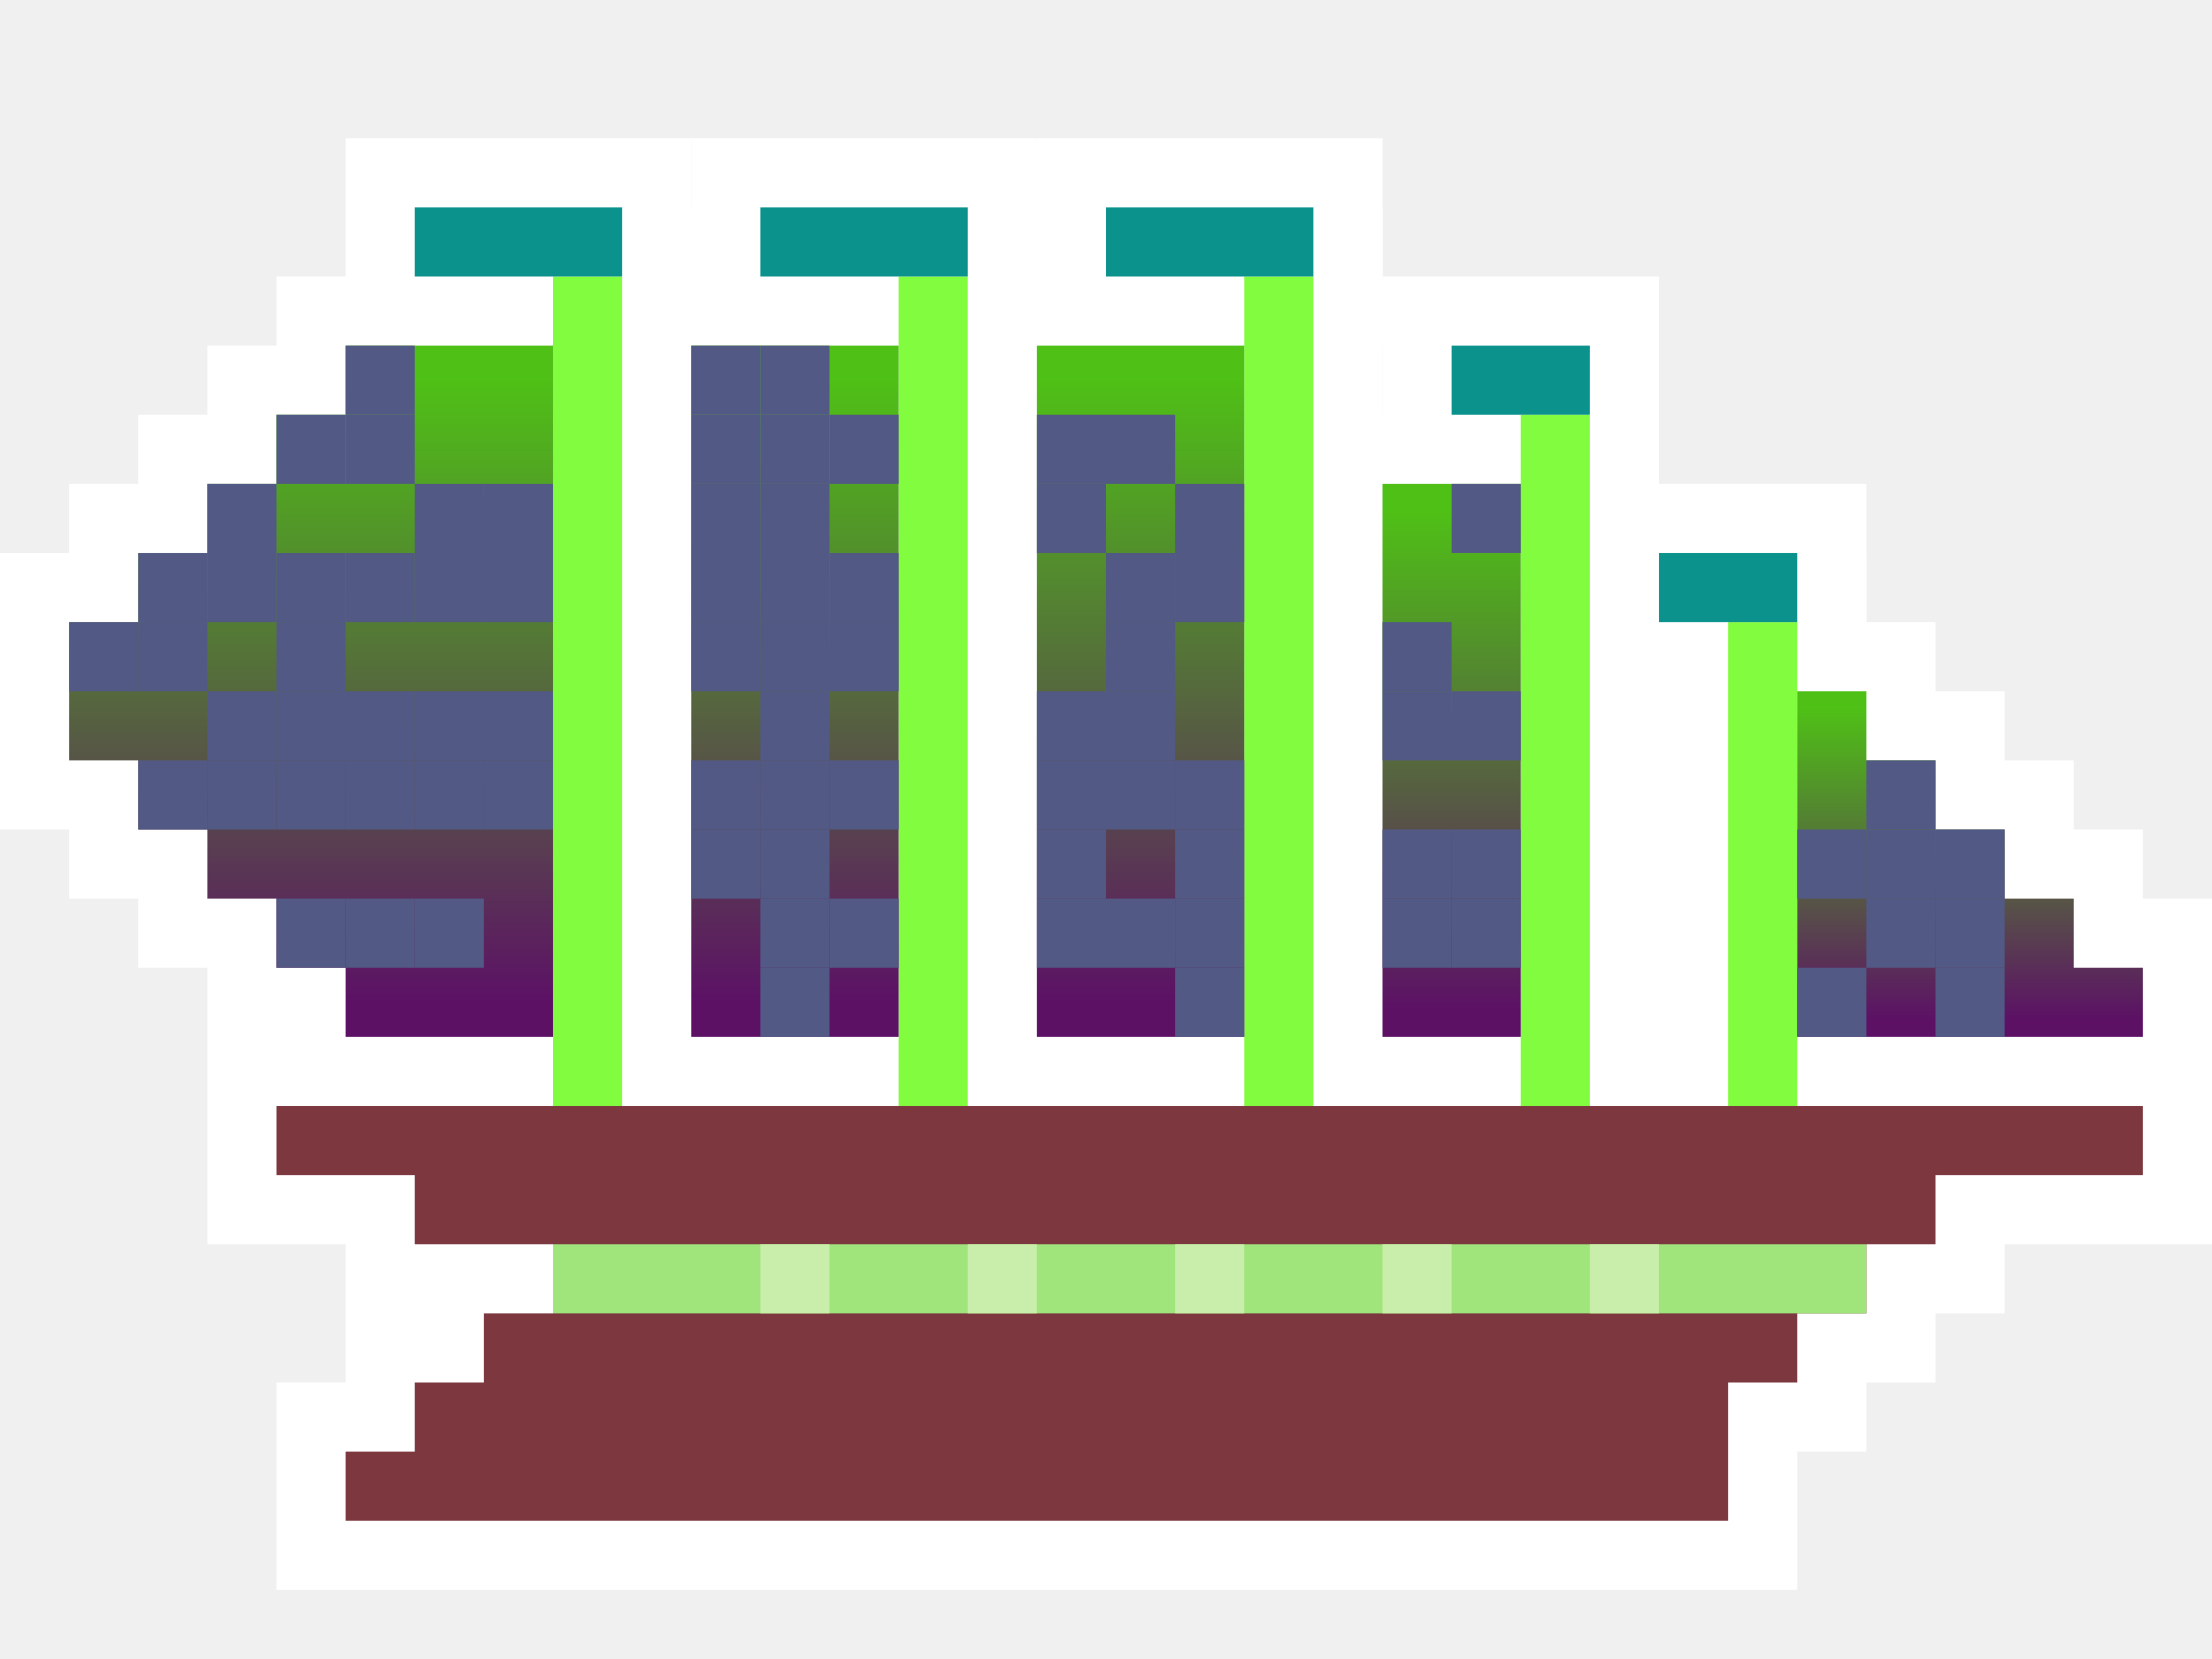
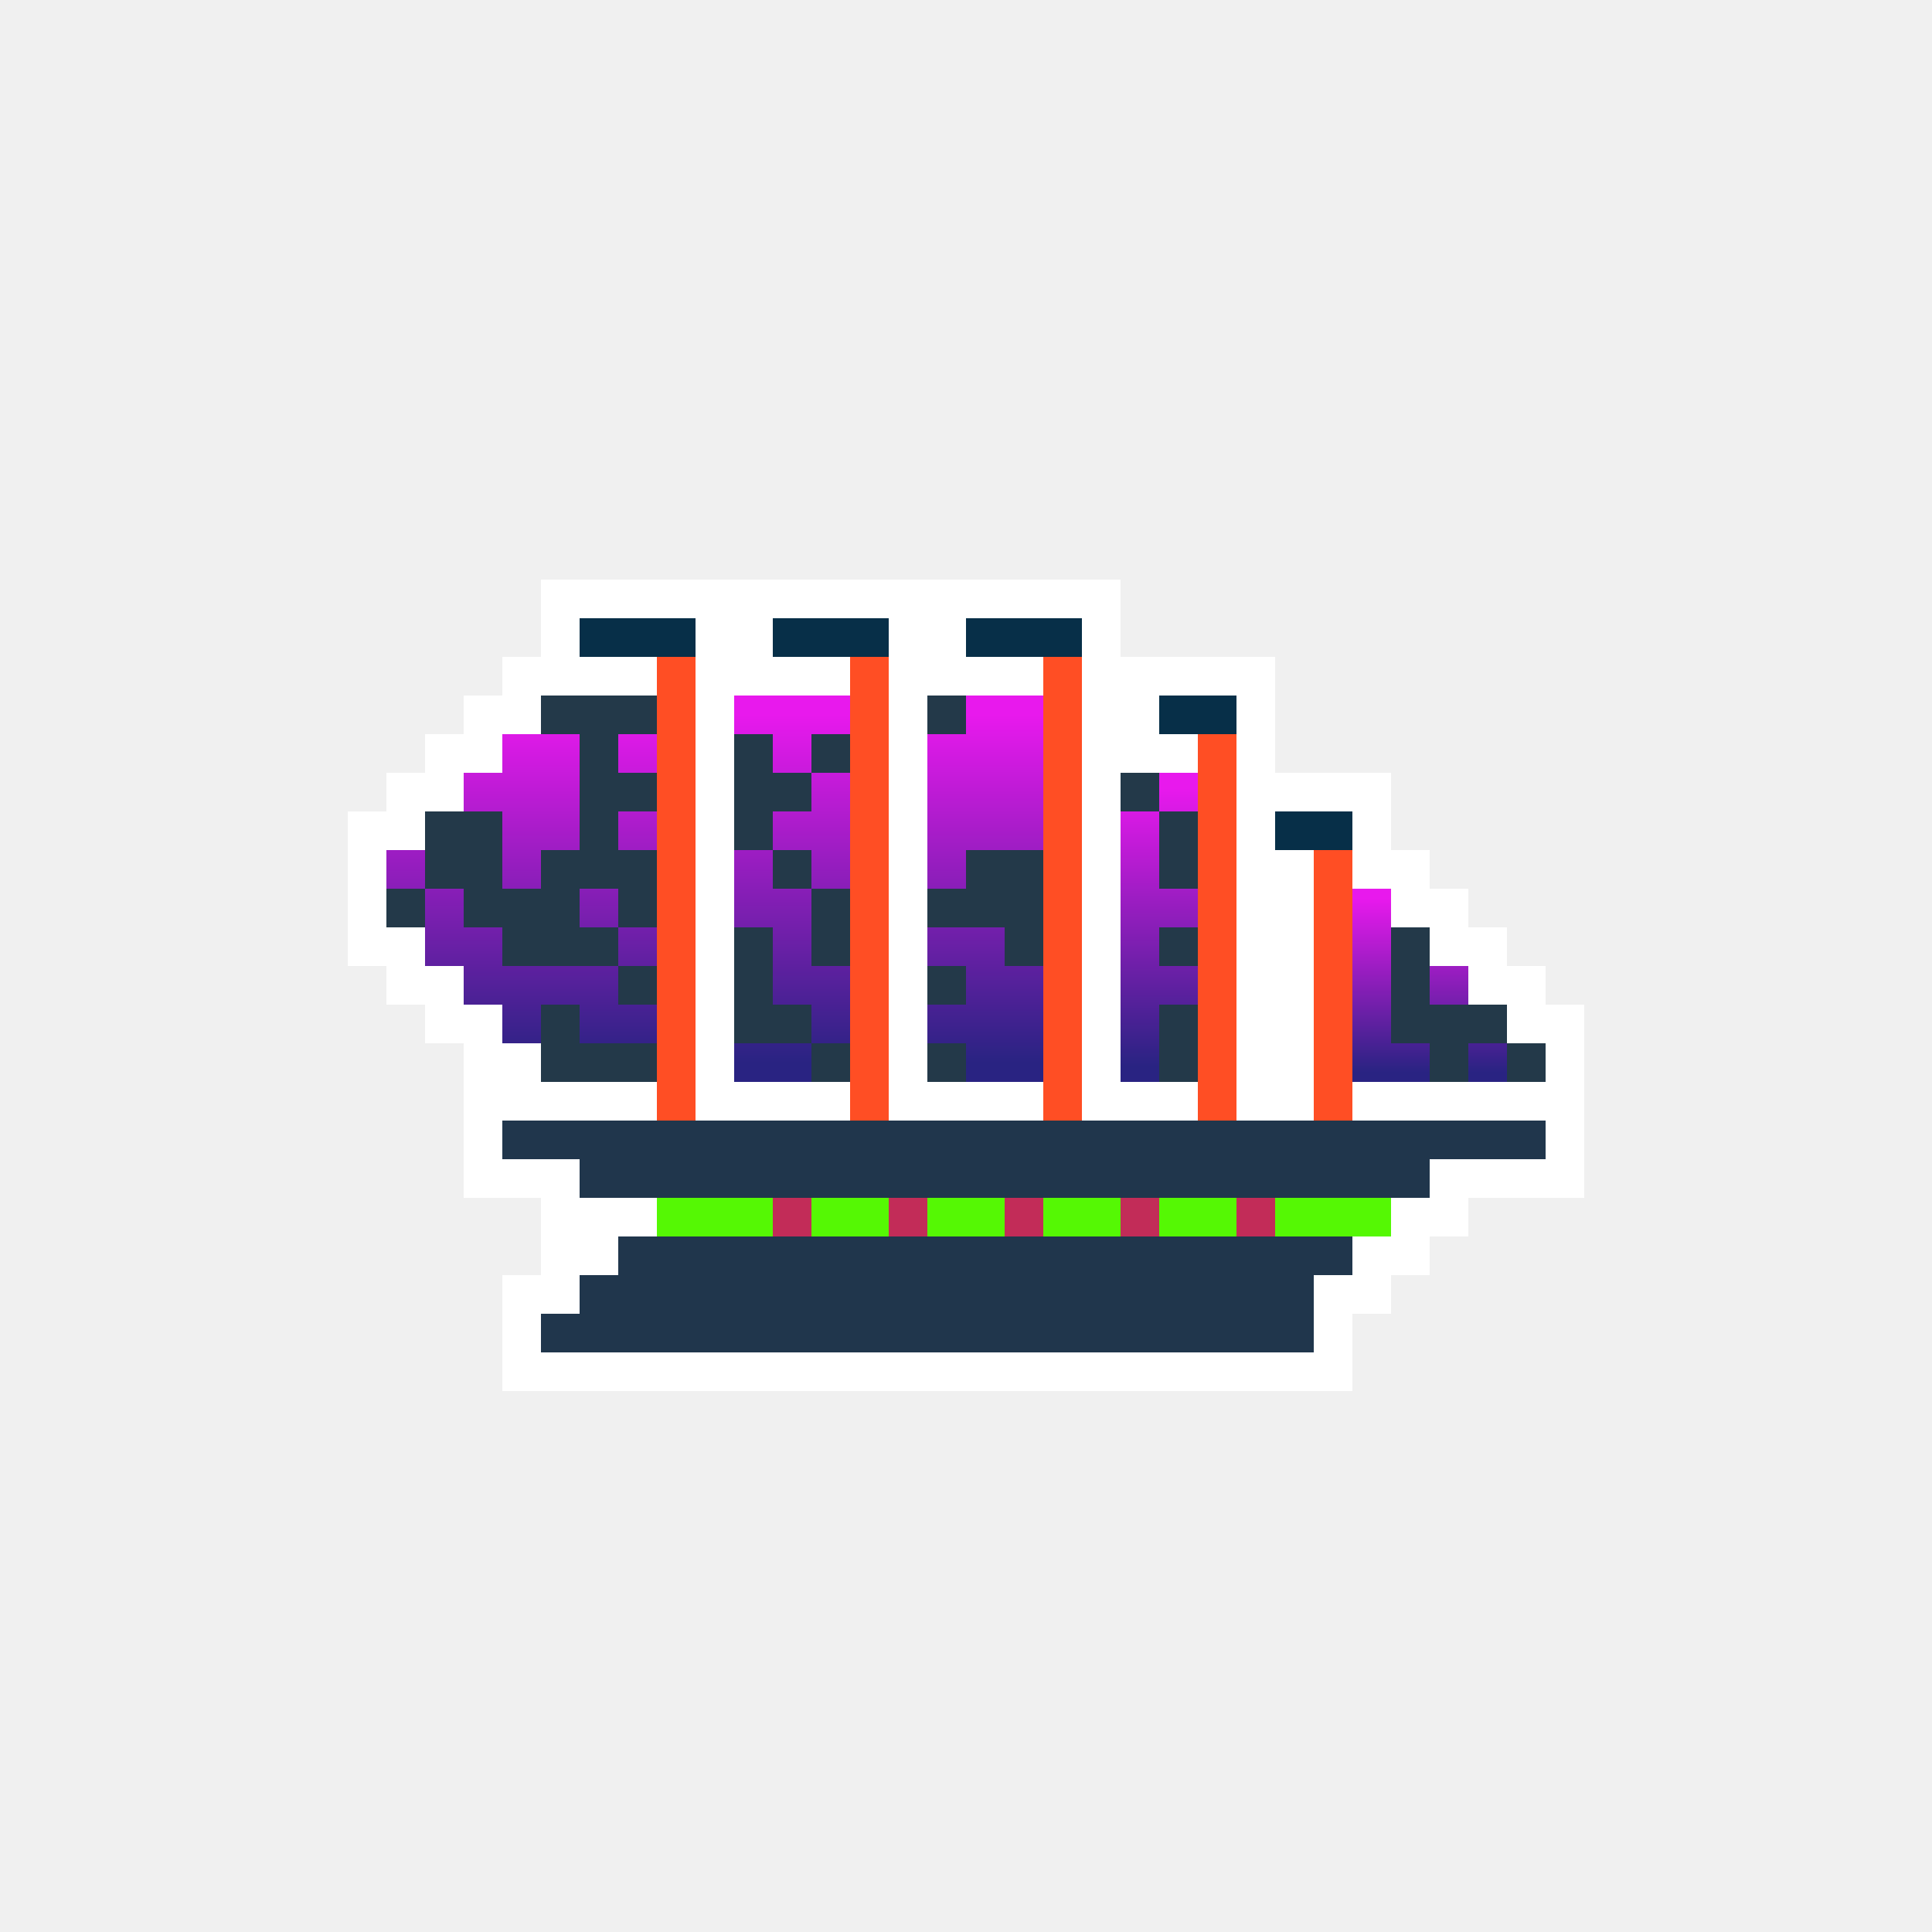
- <svg xmlns="http://www.w3.org/2000/svg" width="320" height="240" version="1.1">
+ <svg xmlns="http://www.w3.org/2000/svg" viewBox="0 0 500 500" preserveAspectRatio="xMinYMin meet" version="1.1">
  <defs>
-     <style type="text/css">.sailTop { stop-color: rgb(79,192,22); }.sailBottom { stop-color: rgb(92,17,101); }.bodyColor1 { fill: rgb(79,192,22); }.bodyColor2 { fill: rgb(92,17,101); }.hull { fill: rgb(124,55,63); }.windowLine { fill: rgb(159,229,123); }.window { fill: rgb(201,237,170); }.masts { stroke: rgb(130,252,62); }.flags { stroke: rgb(11,146,141); }.signet1 { fill: rgb(82,89,132); }.signet2 { fill: rgb(226,19,35); }.signet3 { fill: rgb(34,82,246); }.flagsBorder { opacity:1; }.border { fill: #fff }</style>
+     <style type="text/css">.background { fill: none; }.sailTop { stop-color: rgb(232,25,237); }.sailBottom { stop-color: rgb(41,35,130); }.bodyColor1 { fill: rgb(232,25,237); }.bodyColor2 { fill: rgb(41,35,130); }.hull { fill: rgb(32,54,76); }.windowLine { fill: rgb(85,248,4); }.window { fill: rgb(194,44,88); }.masts { stroke: rgb(255,78,36); }.flags { stroke: rgb(7,47,72); }.signet1 { fill: rgb(35,57,73); }.signet2 { fill: rgb(195,77,69); }.signet3 { fill: rgb(74,123,187); }.flagsBorder { opacity:1; }.border { fill: #fff }</style>
    <linearGradient id="sailGradient" gradientTransform="rotate(90)">
      <stop offset="5%" class="sailTop" />
      <stop offset="95%" class="sailBottom" />
    </linearGradient>
  </defs>
-   <g transform="scale(10)">
+   <rect width="100%" height="100%" class="background" fill="none" />
+   <g transform="scale(10) translate(9 13)">
    <g id="border" class="border">
      <path d="M0 8 h1 v-1 h1 v-1 h1 v-1 h1 v-1 h3 v-1 h3 v1 h2 v-1 h3 v1 h2 v-1 h3 v3 h1 v-1 h3 v3 h3 v1 h1 v1 h1 v1 h1 v1 h1 v1 h1 v5 h-3 v1 h-1 v1 h-1 v1 h-1 v2 h-22 v-3 h1 v-2 h-2 v-4 h-1 v-1 h-1 v-1 h-1 z" />
      <g class="flagsBorder">
        <path d="M5 2 h5 v3 h-5z" />
        <path d="M10 2 h5 v3 h-5z" />
        <path d="M15 2 h5 v3 h-5z" />
        <path d="M20 4 h4 v3 h-4z" />
        <path d="M23 7 h4 v3 h-4z" />
      </g>
    </g>
    <g>
      <path id="hull" d="M4 16 h 27 v1 h-3 v1 h-1 v1 h-1 v1 h-1 v2 h-20 v-1 h1 v-1 h1 v-1 h1 v-1 h-2 v-1 h-2 z" class="hull" />
      <path id="window-line" d="M8 18 h19 v1 h-19 z" class="windowLine" />
      <g id="windows" class="window">
        <path d="M11 18 h1 v1 h-1 z" />
        <path d="M14 18 h1 v1 h-1 z" />
        <path d="M17 18 h1 v1 h-1 z" />
        <path d="M20 18 h1 v1 h-1 z" />
        <path d="M23 18 h1 v1 h-1 z" />
      </g>
    </g>
    <g id="masts" class="masts">
      <path d="M8.5 4 v12" />
      <path d="M13.5 4 v12" />
      <path d="M18.5 4 v12" />
      <path d="M22.5 6 v10" />
      <path d="M25.5 9 v7" />
    </g>
    <g id="flags" class="flags flagsBorder">
      <path d="M6 3.5 h3" />
      <path d="M11 3.5 h3" />
      <path d="M16 3.5 h3" />
      <path d="M21 5.5 h2" />
      <path d="M24 8.5 h2" />
    </g>
    <g id="sails" fill="url(#sailGradient)">
      <rect x="10" y="5" width="3" height="10" />
      <rect x="15" y="5" width="3" height="10" />
      <rect x="20" y="7" width="2" height="8" />
      <path d="M1 9 h1 v-1 h1 v-1 h1 v-1 h1 v-1 h3 v10 h-3 v-1 h-1 v-1 h-1 v-1 h-1 v-1 h-1 z" />
      <path d="M26 10 h1 v1  h1 v1 h1 v1 h1 v1 h1 v1 h-5 z" />
    </g>
  </g>
-   <g id="signets" transform="scale(10)">
+   <g id="signets" transform="scale(10) translate(9 13)">
    <g id="signet1" class="signet1">
      <path d="M5 5 h1 v1 h-1 z" />
-       <path d="M10 5 h1 v1 h-1 z" />
-       <path d="M11 5 h1 v1 h-1 z" />
-       <path d="M4 6 h1 v1 h-1 z" />
-       <path d="M5 6 h1 v1 h-1 z" />
+       <path d="M6 5 h1 v1 h-1 z" />
+       <path d="M7 5 h1 v1 h-1 z" />
+       <path d="M15 5 h1 v1 h-1 z" />
+       <path d="M6 6 h1 v1 h-1 z" />
      <path d="M10 6 h1 v1 h-1 z" />
-       <path d="M11 6 h1 v1 h-1 z" />
      <path d="M12 6 h1 v1 h-1 z" />
-       <path d="M15 6 h1 v1 h-1 z" />
-       <path d="M16 6 h1 v1 h-1 z" />
-       <path d="M3 7 h1 v1 h-1 z" />
      <path d="M6 7 h1 v1 h-1 z" />
      <path d="M7 7 h1 v1 h-1 z" />
      <path d="M10 7 h1 v1 h-1 z" />
      <path d="M11 7 h1 v1 h-1 z" />
-       <path d="M15 7 h1 v1 h-1 z" />
-       <path d="M17 7 h1 v1 h-1 z" />
-       <path d="M21 7 h1 v1 h-1 z" />
+       <path d="M20 7 h1 v1 h-1 z" />
      <path d="M2 8 h1 v1 h-1 z" />
      <path d="M3 8 h1 v1 h-1 z" />
-       <path d="M4 8 h1 v1 h-1 z" />
-       <path d="M5 8 h1 v1 h-1 z" />
      <path d="M6 8 h1 v1 h-1 z" />
-       <path d="M7 8 h1 v1 h-1 z" />
      <path d="M10 8 h1 v1 h-1 z" />
-       <path d="M11 8 h1 v1 h-1 z" />
-       <path d="M12 8 h1 v1 h-1 z" />
-       <path d="M16 8 h1 v1 h-1 z" />
-       <path d="M17 8 h1 v1 h-1 z" />
-       <path d="M1 9 h1 v1 h-1 z" />
+       <path d="M21 8 h1 v1 h-1 z" />
      <path d="M2 9 h1 v1 h-1 z" />
-       <path d="M4 9 h1 v1 h-1 z" />
-       <path d="M10 9 h1 v1 h-1 z" />
+       <path d="M3 9 h1 v1 h-1 z" />
+       <path d="M5 9 h1 v1 h-1 z" />
+       <path d="M6 9 h1 v1 h-1 z" />
+       <path d="M7 9 h1 v1 h-1 z" />
      <path d="M11 9 h1 v1 h-1 z" />
-       <path d="M12 9 h1 v1 h-1 z" />
      <path d="M16 9 h1 v1 h-1 z" />
-       <path d="M20 9 h1 v1 h-1 z" />
+       <path d="M17 9 h1 v1 h-1 z" />
+       <path d="M21 9 h1 v1 h-1 z" />
+       <path d="M1 10 h1 v1 h-1 z" />
      <path d="M3 10 h1 v1 h-1 z" />
      <path d="M4 10 h1 v1 h-1 z" />
      <path d="M5 10 h1 v1 h-1 z" />
-       <path d="M6 10 h1 v1 h-1 z" />
      <path d="M7 10 h1 v1 h-1 z" />
-       <path d="M11 10 h1 v1 h-1 z" />
+       <path d="M12 10 h1 v1 h-1 z" />
      <path d="M15 10 h1 v1 h-1 z" />
      <path d="M16 10 h1 v1 h-1 z" />
-       <path d="M20 10 h1 v1 h-1 z" />
-       <path d="M21 10 h1 v1 h-1 z" />
-       <path d="M2 11 h1 v1 h-1 z" />
-       <path d="M3 11 h1 v1 h-1 z" />
+       <path d="M17 10 h1 v1 h-1 z" />
      <path d="M4 11 h1 v1 h-1 z" />
      <path d="M5 11 h1 v1 h-1 z" />
      <path d="M6 11 h1 v1 h-1 z" />
-       <path d="M7 11 h1 v1 h-1 z" />
      <path d="M10 11 h1 v1 h-1 z" />
-       <path d="M11 11 h1 v1 h-1 z" />
      <path d="M12 11 h1 v1 h-1 z" />
-       <path d="M15 11 h1 v1 h-1 z" />
-       <path d="M16 11 h1 v1 h-1 z" />
      <path d="M17 11 h1 v1 h-1 z" />
+       <path d="M21 11 h1 v1 h-1 z" />
      <path d="M27 11 h1 v1 h-1 z" />
+       <path d="M7 12 h1 v1 h-1 z" />
      <path d="M10 12 h1 v1 h-1 z" />
-       <path d="M11 12 h1 v1 h-1 z" />
      <path d="M15 12 h1 v1 h-1 z" />
-       <path d="M17 12 h1 v1 h-1 z" />
-       <path d="M20 12 h1 v1 h-1 z" />
-       <path d="M21 12 h1 v1 h-1 z" />
-       <path d="M26 12 h1 v1 h-1 z" />
      <path d="M27 12 h1 v1 h-1 z" />
-       <path d="M28 12 h1 v1 h-1 z" />
-       <path d="M4 13 h1 v1 h-1 z" />
      <path d="M5 13 h1 v1 h-1 z" />
-       <path d="M6 13 h1 v1 h-1 z" />
+       <path d="M10 13 h1 v1 h-1 z" />
      <path d="M11 13 h1 v1 h-1 z" />
-       <path d="M12 13 h1 v1 h-1 z" />
-       <path d="M15 13 h1 v1 h-1 z" />
-       <path d="M16 13 h1 v1 h-1 z" />
-       <path d="M17 13 h1 v1 h-1 z" />
-       <path d="M20 13 h1 v1 h-1 z" />
      <path d="M21 13 h1 v1 h-1 z" />
      <path d="M27 13 h1 v1 h-1 z" />
      <path d="M28 13 h1 v1 h-1 z" />
-       <path d="M11 14 h1 v1 h-1 z" />
-       <path d="M17 14 h1 v1 h-1 z" />
-       <path d="M26 14 h1 v1 h-1 z" />
+       <path d="M29 13 h1 v1 h-1 z" />
+       <path d="M5 14 h1 v1 h-1 z" />
+       <path d="M6 14 h1 v1 h-1 z" />
+       <path d="M7 14 h1 v1 h-1 z" />
+       <path d="M12 14 h1 v1 h-1 z" />
+       <path d="M15 14 h1 v1 h-1 z" />
+       <path d="M21 14 h1 v1 h-1 z" />
      <path d="M28 14 h1 v1 h-1 z" />
+       <path d="M30 14 h1 v1 h-1 z" />
    </g>
  </g>
</svg>
